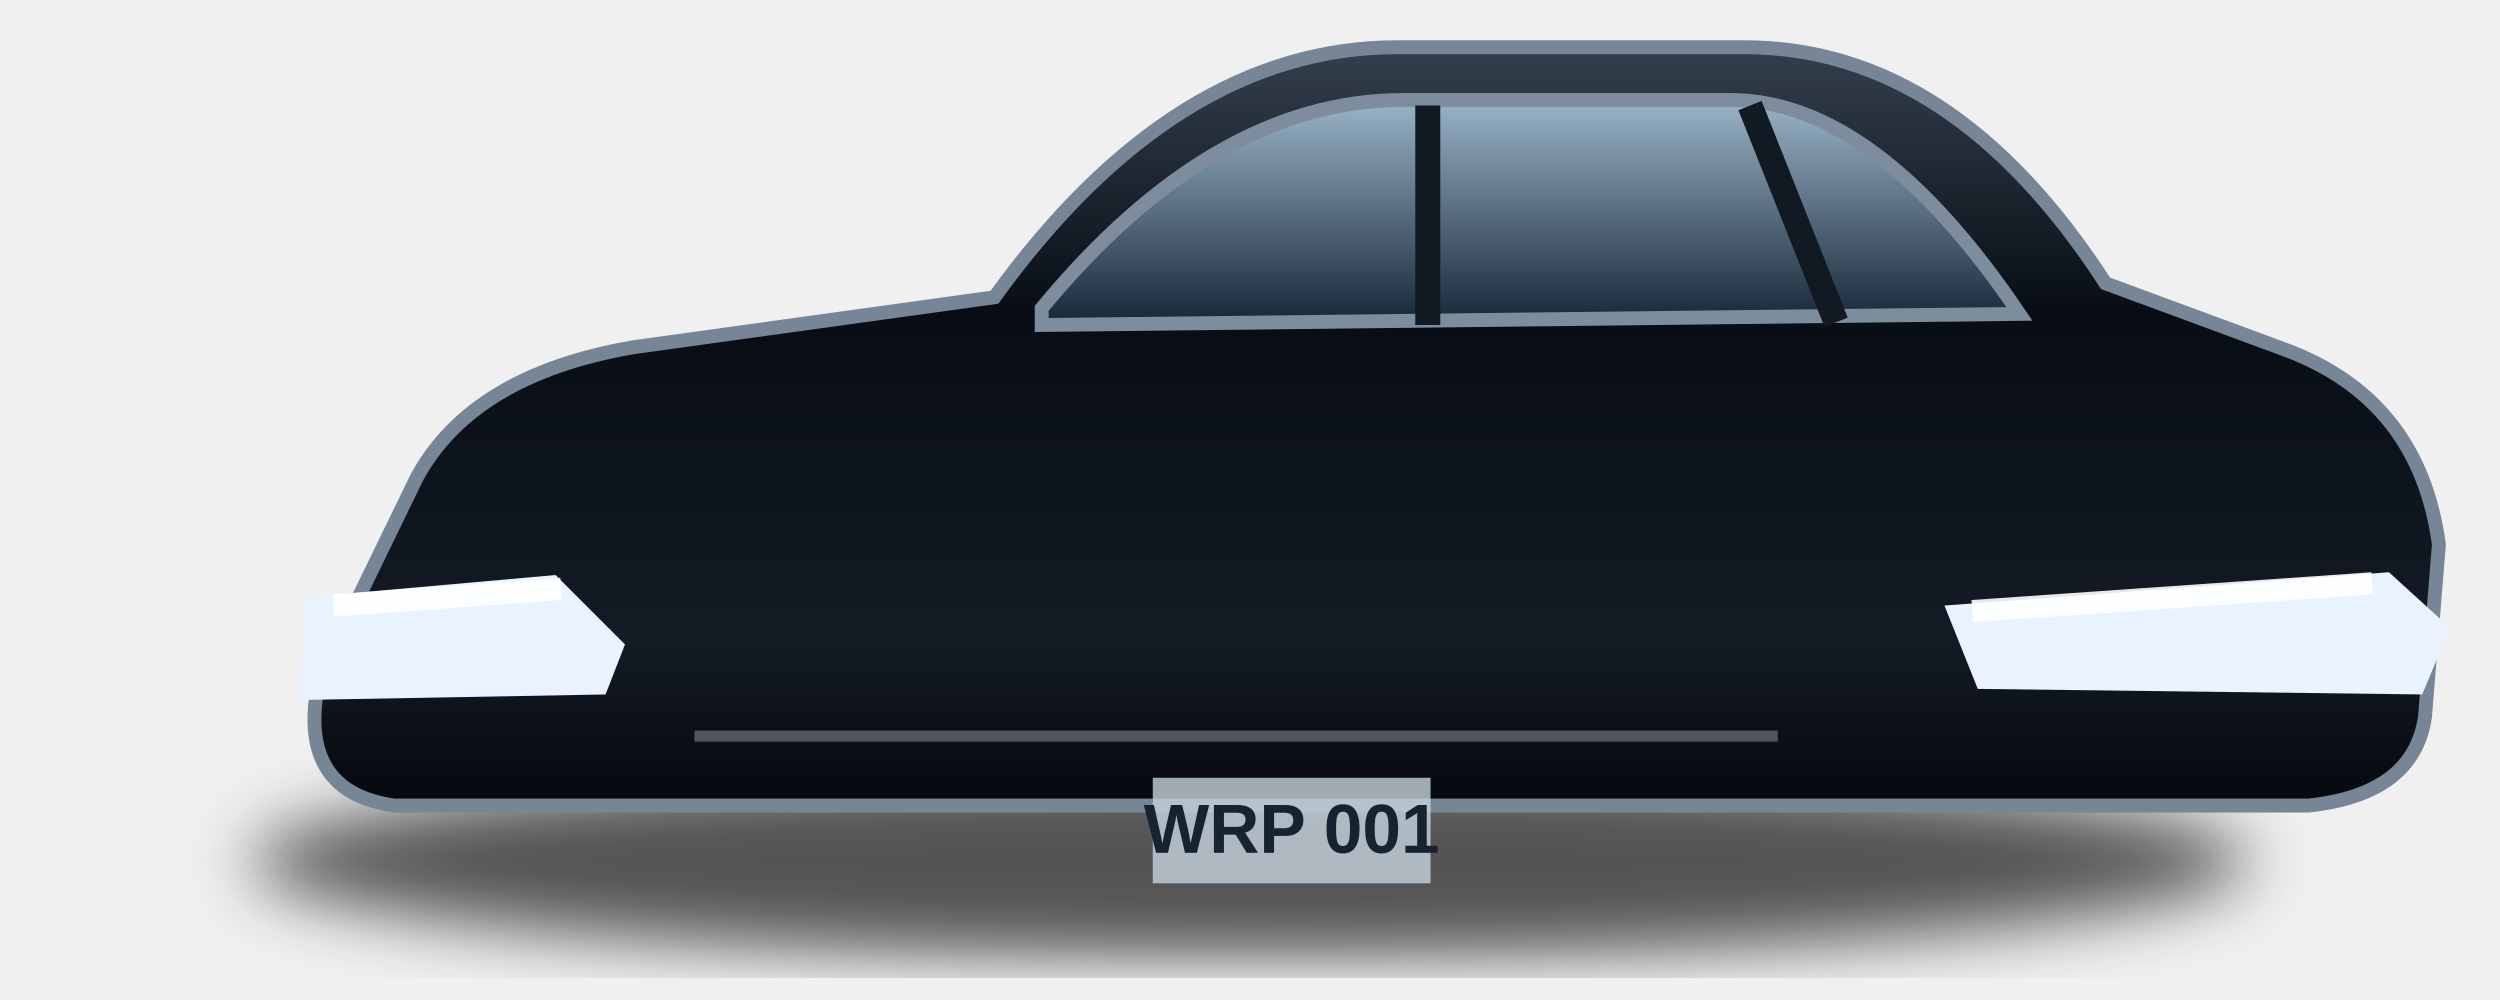
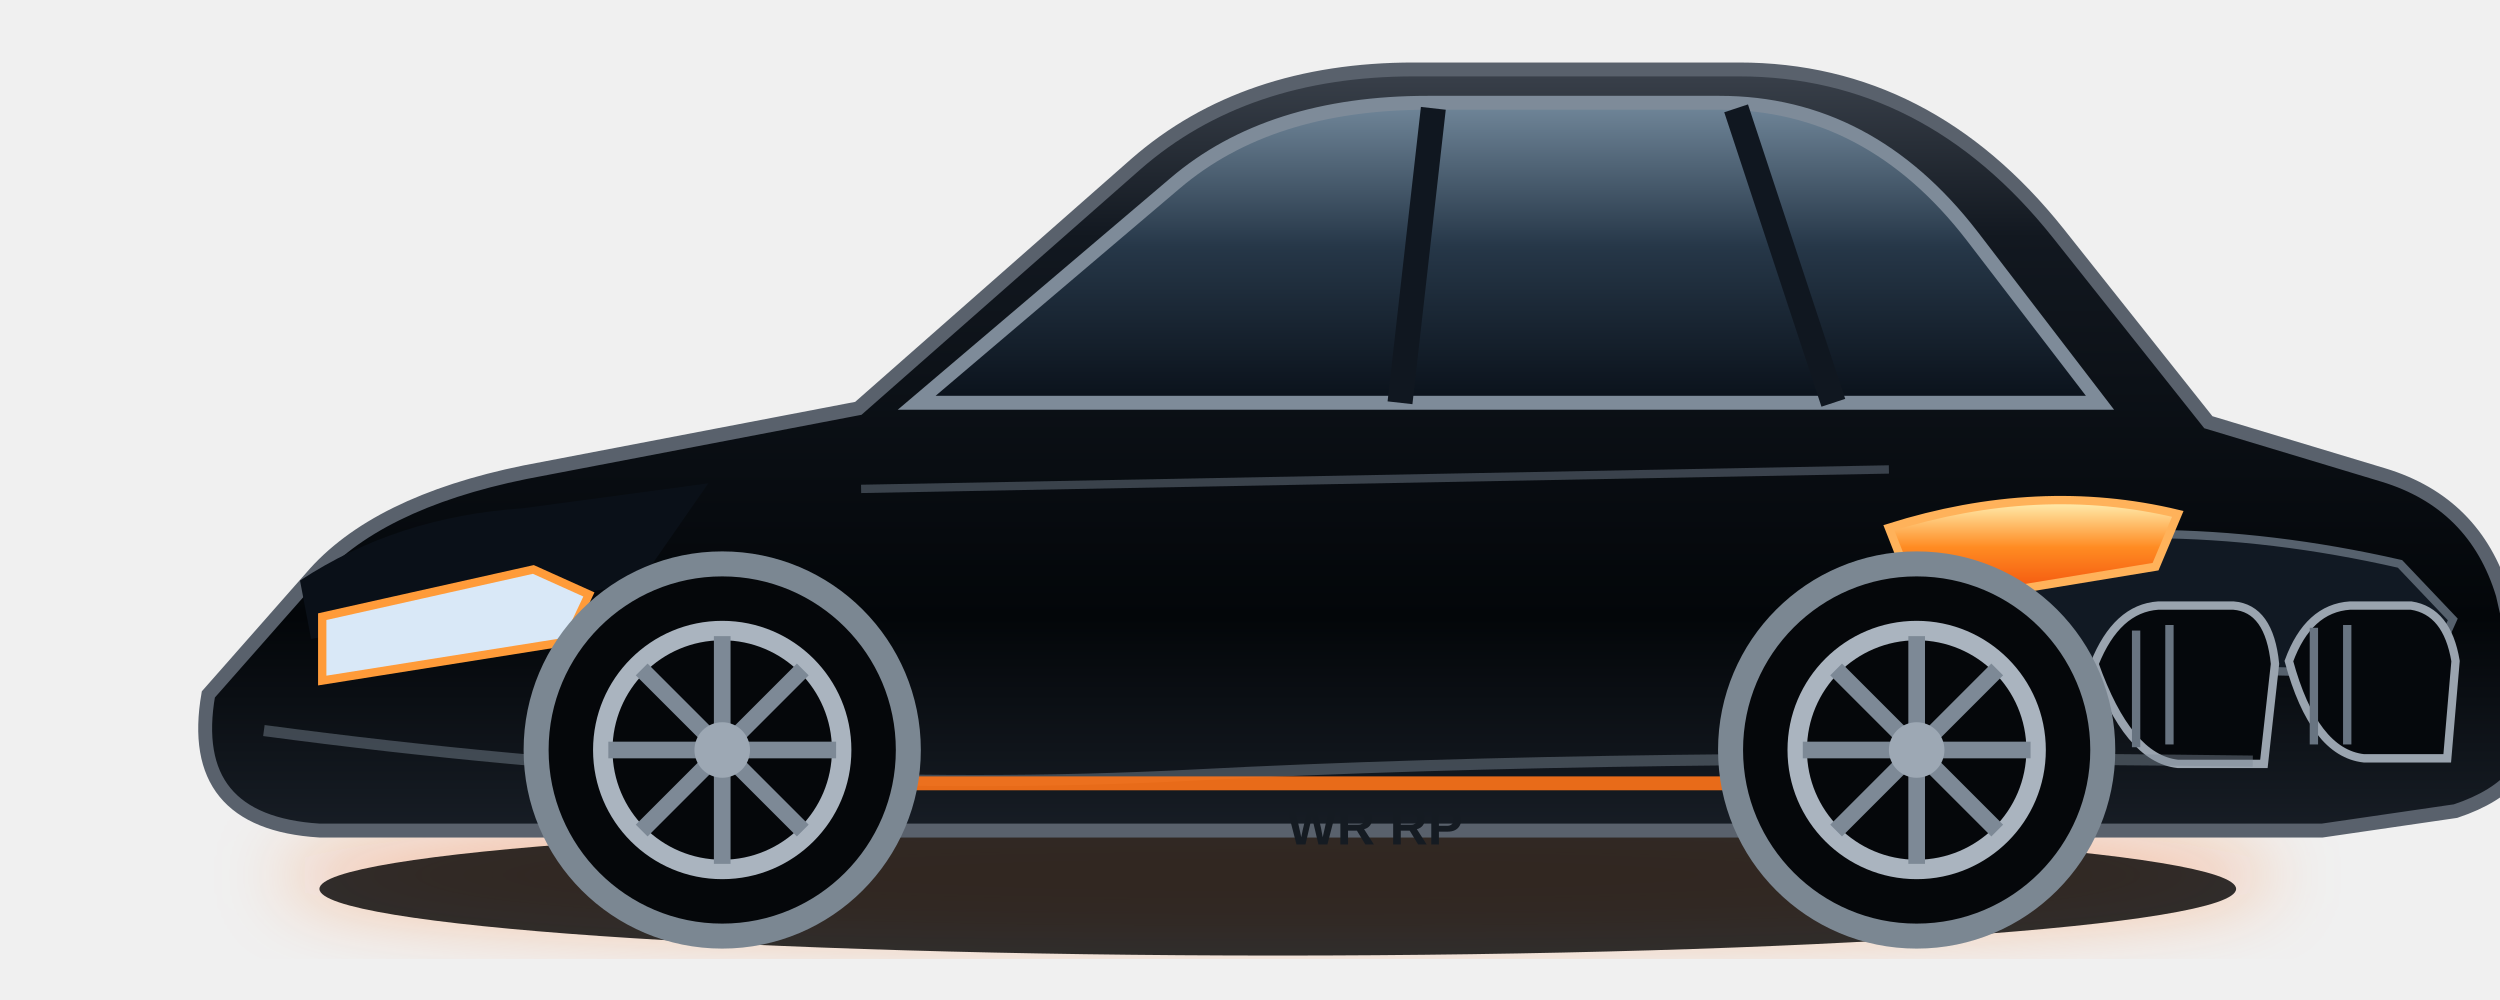
<svg xmlns="http://www.w3.org/2000/svg" width="900" height="360" viewBox="0 0 900 360">
  <defs>
-     <linearGradient id="body" x2="0" y2="1">
-       <stop stop-color="#34404d" />
-       <stop offset=".35" stop-color="#080d15" />
-       <stop offset=".78" stop-color="#141b25" />
-       <stop offset="1" stop-color="#05080d" />
+     <linearGradient id="paint" x2="0" y2="1">
+       <stop stop-color="#3a414b" />
+       <stop offset=".22" stop-color="#121820" />
+       <stop offset=".72" stop-color="#030609" />
+       <stop offset="1" stop-color="#171d25" />
    </linearGradient>
    <linearGradient id="glass" x2="0" y2="1">
-       <stop stop-color="#9ab4c8" />
-       <stop offset="1" stop-color="#172536" />
+       <stop stop-color="#71879a" />
+       <stop offset=".48" stop-color="#263748" />
+       <stop offset="1" stop-color="#0a111a" />
    </linearGradient>
-     <filter id="shadow">
-       <feGaussianBlur stdDeviation="12" />
+     <linearGradient id="orange" x2="0" y2="1">
+       <stop stop-color="#fff2b5" />
+       <stop offset=".45" stop-color="#ff8b22" />
+       <stop offset="1" stop-color="#f04408" />
+     </linearGradient>
+     <filter id="blur">
+       <feGaussianBlur stdDeviation="13" />
    </filter>
  </defs>
-   <ellipse cx="450" cy="310" rx="360" ry="35" fill="#000" opacity=".65" filter="url(#shadow)" />
-   <path d="M115 244l35-72q20-37 78-47l130-18q65-90 145-90h125q75 0 130 85l65 24q48 18 55 70l-5 62q-4 28-42 32H142q-36-5-27-46z" fill="url(#body)" stroke="#778696" stroke-width="5" />
-   <path d="M375 111q62-75 130-75h118q52 0 104 77l-352 4z" fill="url(#glass)" stroke="#7d8d9e" stroke-width="5" />
-   <path d="M514 38v79M630 38l31 78" stroke="#111923" stroke-width="9" />
-   <path d="M110 215l90-8 25 25-7 18-110 2zM700 218l160-12 22 20-10 24-160-2z" fill="#e9f3ff" />
-   <path d="M120 218l82-6" stroke="#fff" stroke-width="8" opacity=".9" />
-   <path d="M710 220l144-10" stroke="#fff" stroke-width="8" opacity=".9" />
-   <path d="M250 265h390" stroke="#aebdca" stroke-width="4" opacity=".4" />
-   <path d="M415 280h100v38H415z" fill="#c5d2dc" opacity=".8" />
-   <text x="465" y="307" font-family="Arial" font-size="25" font-weight="bold" text-anchor="middle" fill="#182331">WRP 001</text>
+   <ellipse cx="460" cy="315" rx="360" ry="25" fill="#ff650e" opacity=".34" filter="url(#blur)" />
+   <ellipse cx="460" cy="320" rx="345" ry="24" fill="#000" opacity=".8" />
+   <path d="M75 250 112 208q23-27 77-38l120-23 100-88q39-34 100-34h117q68 0 115 59l54 68 63 19q33 10 43 43l10 44q3 24-27 34l-48 7H115q-48-3-40-49z" fill="url(#paint)" stroke="#59616c" stroke-width="5" />
+   <path d="M330 145 423 66q34-29 91-29h105q54 0 91 48l46 60z" fill="url(#glass)" stroke="#7e8b99" stroke-width="5" />
+   <path d="M516 39 504 145M625 39l35 106" stroke="#101720" stroke-width="9" />
+   <path d="M108 209q35-23 80-26l67-9-25 36-118 20z" fill="#0a1018" />
+   <path d="M690 202q82-20 174 1l19 20-9 20-164-4z" fill="#111923" stroke="#56616d" stroke-width="3" />
+   <path d="M754 239q8-20 23-21h27q13 1 15 21l-4 36h-31q-18-2-30-36z" fill="#05080c" stroke="#9aa4af" stroke-width="3" />
+   <path d="M824 238q7-19 22-20h22q13 2 16 20l-3 35h-30q-18-2-27-35z" fill="#05080c" stroke="#9aa4af" stroke-width="3" />
+   <path d="M769 227v42m12-44v43m52-42v42m12-43v43" stroke="#687481" stroke-width="3" />
+   <path d="M680 190q54-17 104-5l-8 19-85 14z" fill="url(#orange)" stroke="#ffb25a" stroke-width="3" />
+   <path d="M116 222l76-17 20 9-8 17-88 14z" fill="#d9e8f7" stroke="#ff9b39" stroke-width="3" />
+   <path d="M95 263q180 24 335 16t381-5" fill="none" stroke="#7d8996" stroke-width="4" opacity=".45" />
+   <path d="M250 282h390" stroke="#ff7418" stroke-width="5" opacity=".9" />
+   <path d="M310 176l370-7" stroke="#6b7885" stroke-width="3" opacity=".5" />
+   <g fill="#05070a" stroke="#7b8792" stroke-width="9">
+     <circle cx="260" cy="270" r="67" />
+     <circle cx="690" cy="270" r="67" />
+   </g>
+   <g fill="none" stroke="#aab4bf" stroke-width="7">
+     <circle cx="260" cy="270" r="43" />
+     <circle cx="690" cy="270" r="43" />
+   </g>
+   <g stroke="#7d8996" stroke-width="6">
+     <path d="M260 229v82m-41-41h82m-70-29 58 58m0-58-58 58M690 229v82m-41-41h82m-70-29 58 58m0-58-58 58" />
+   </g>
+   <g fill="#9da8b4">
+     <circle cx="260" cy="270" r="10" />
+     <circle cx="690" cy="270" r="10" />
+   </g>
+   <text x="495" y="304" font-family="Arial" font-size="19" font-weight="bold" text-anchor="middle" fill="#151b22">WR RP</text>
</svg>
